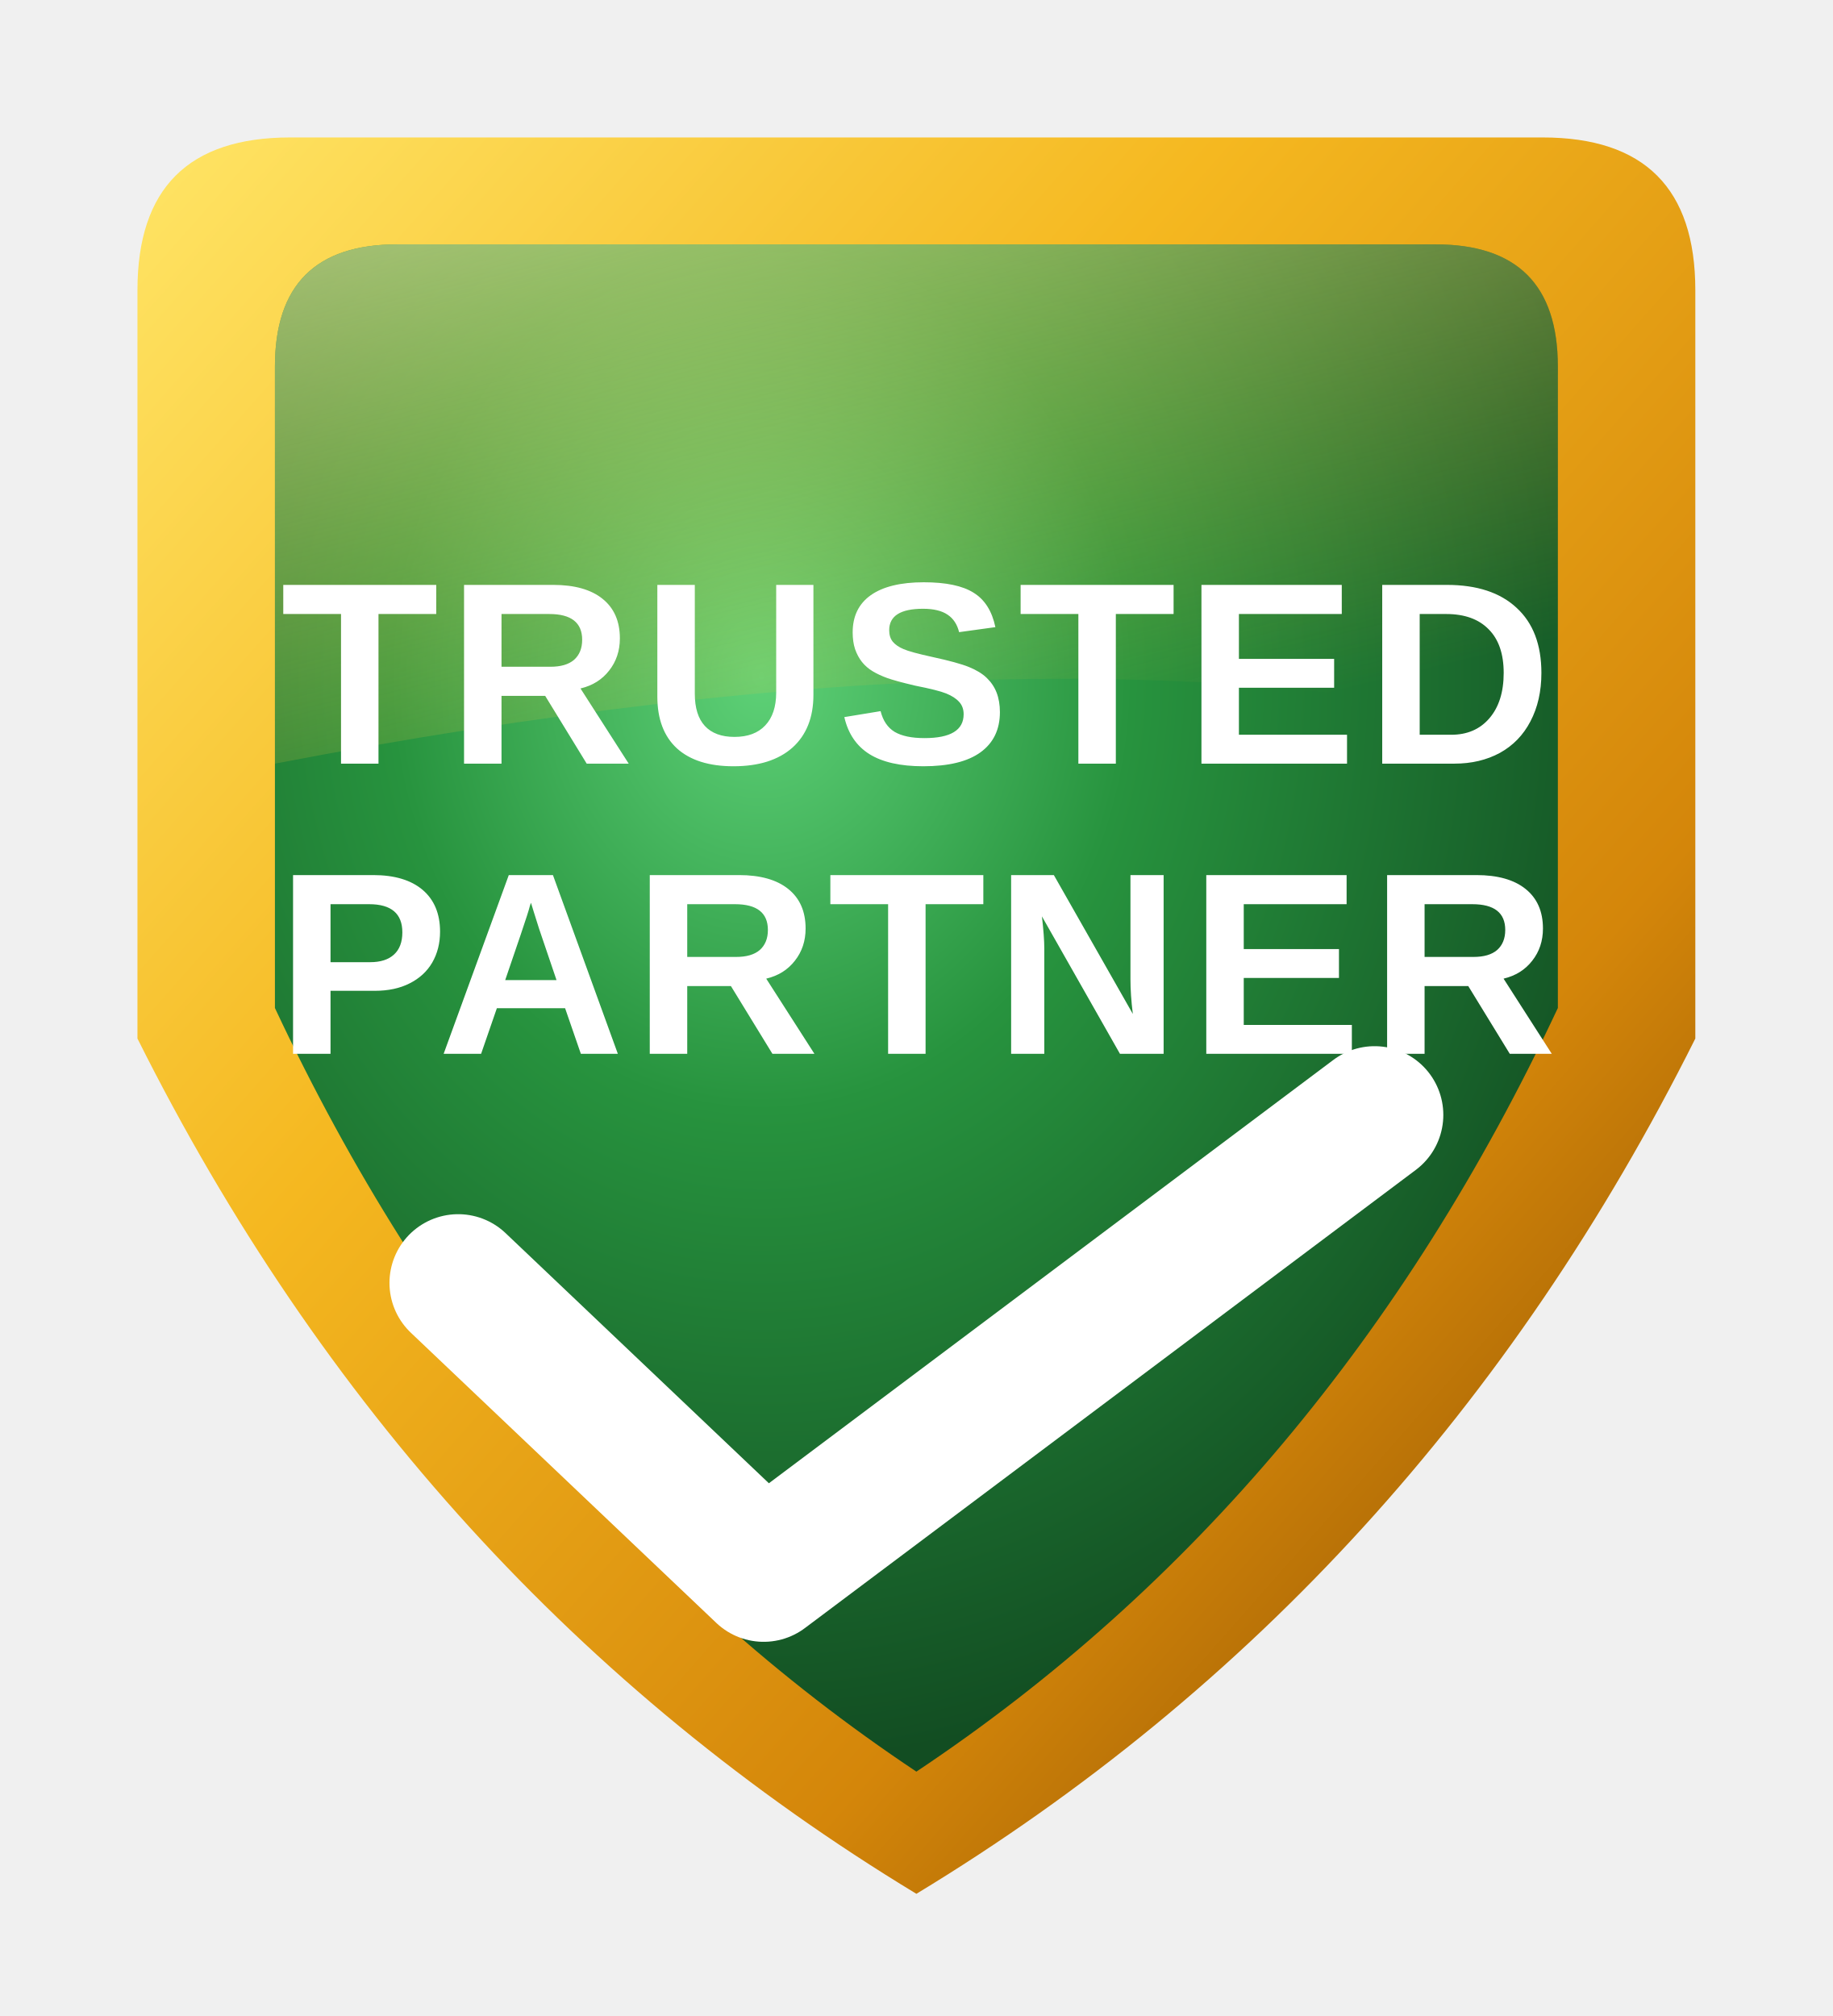
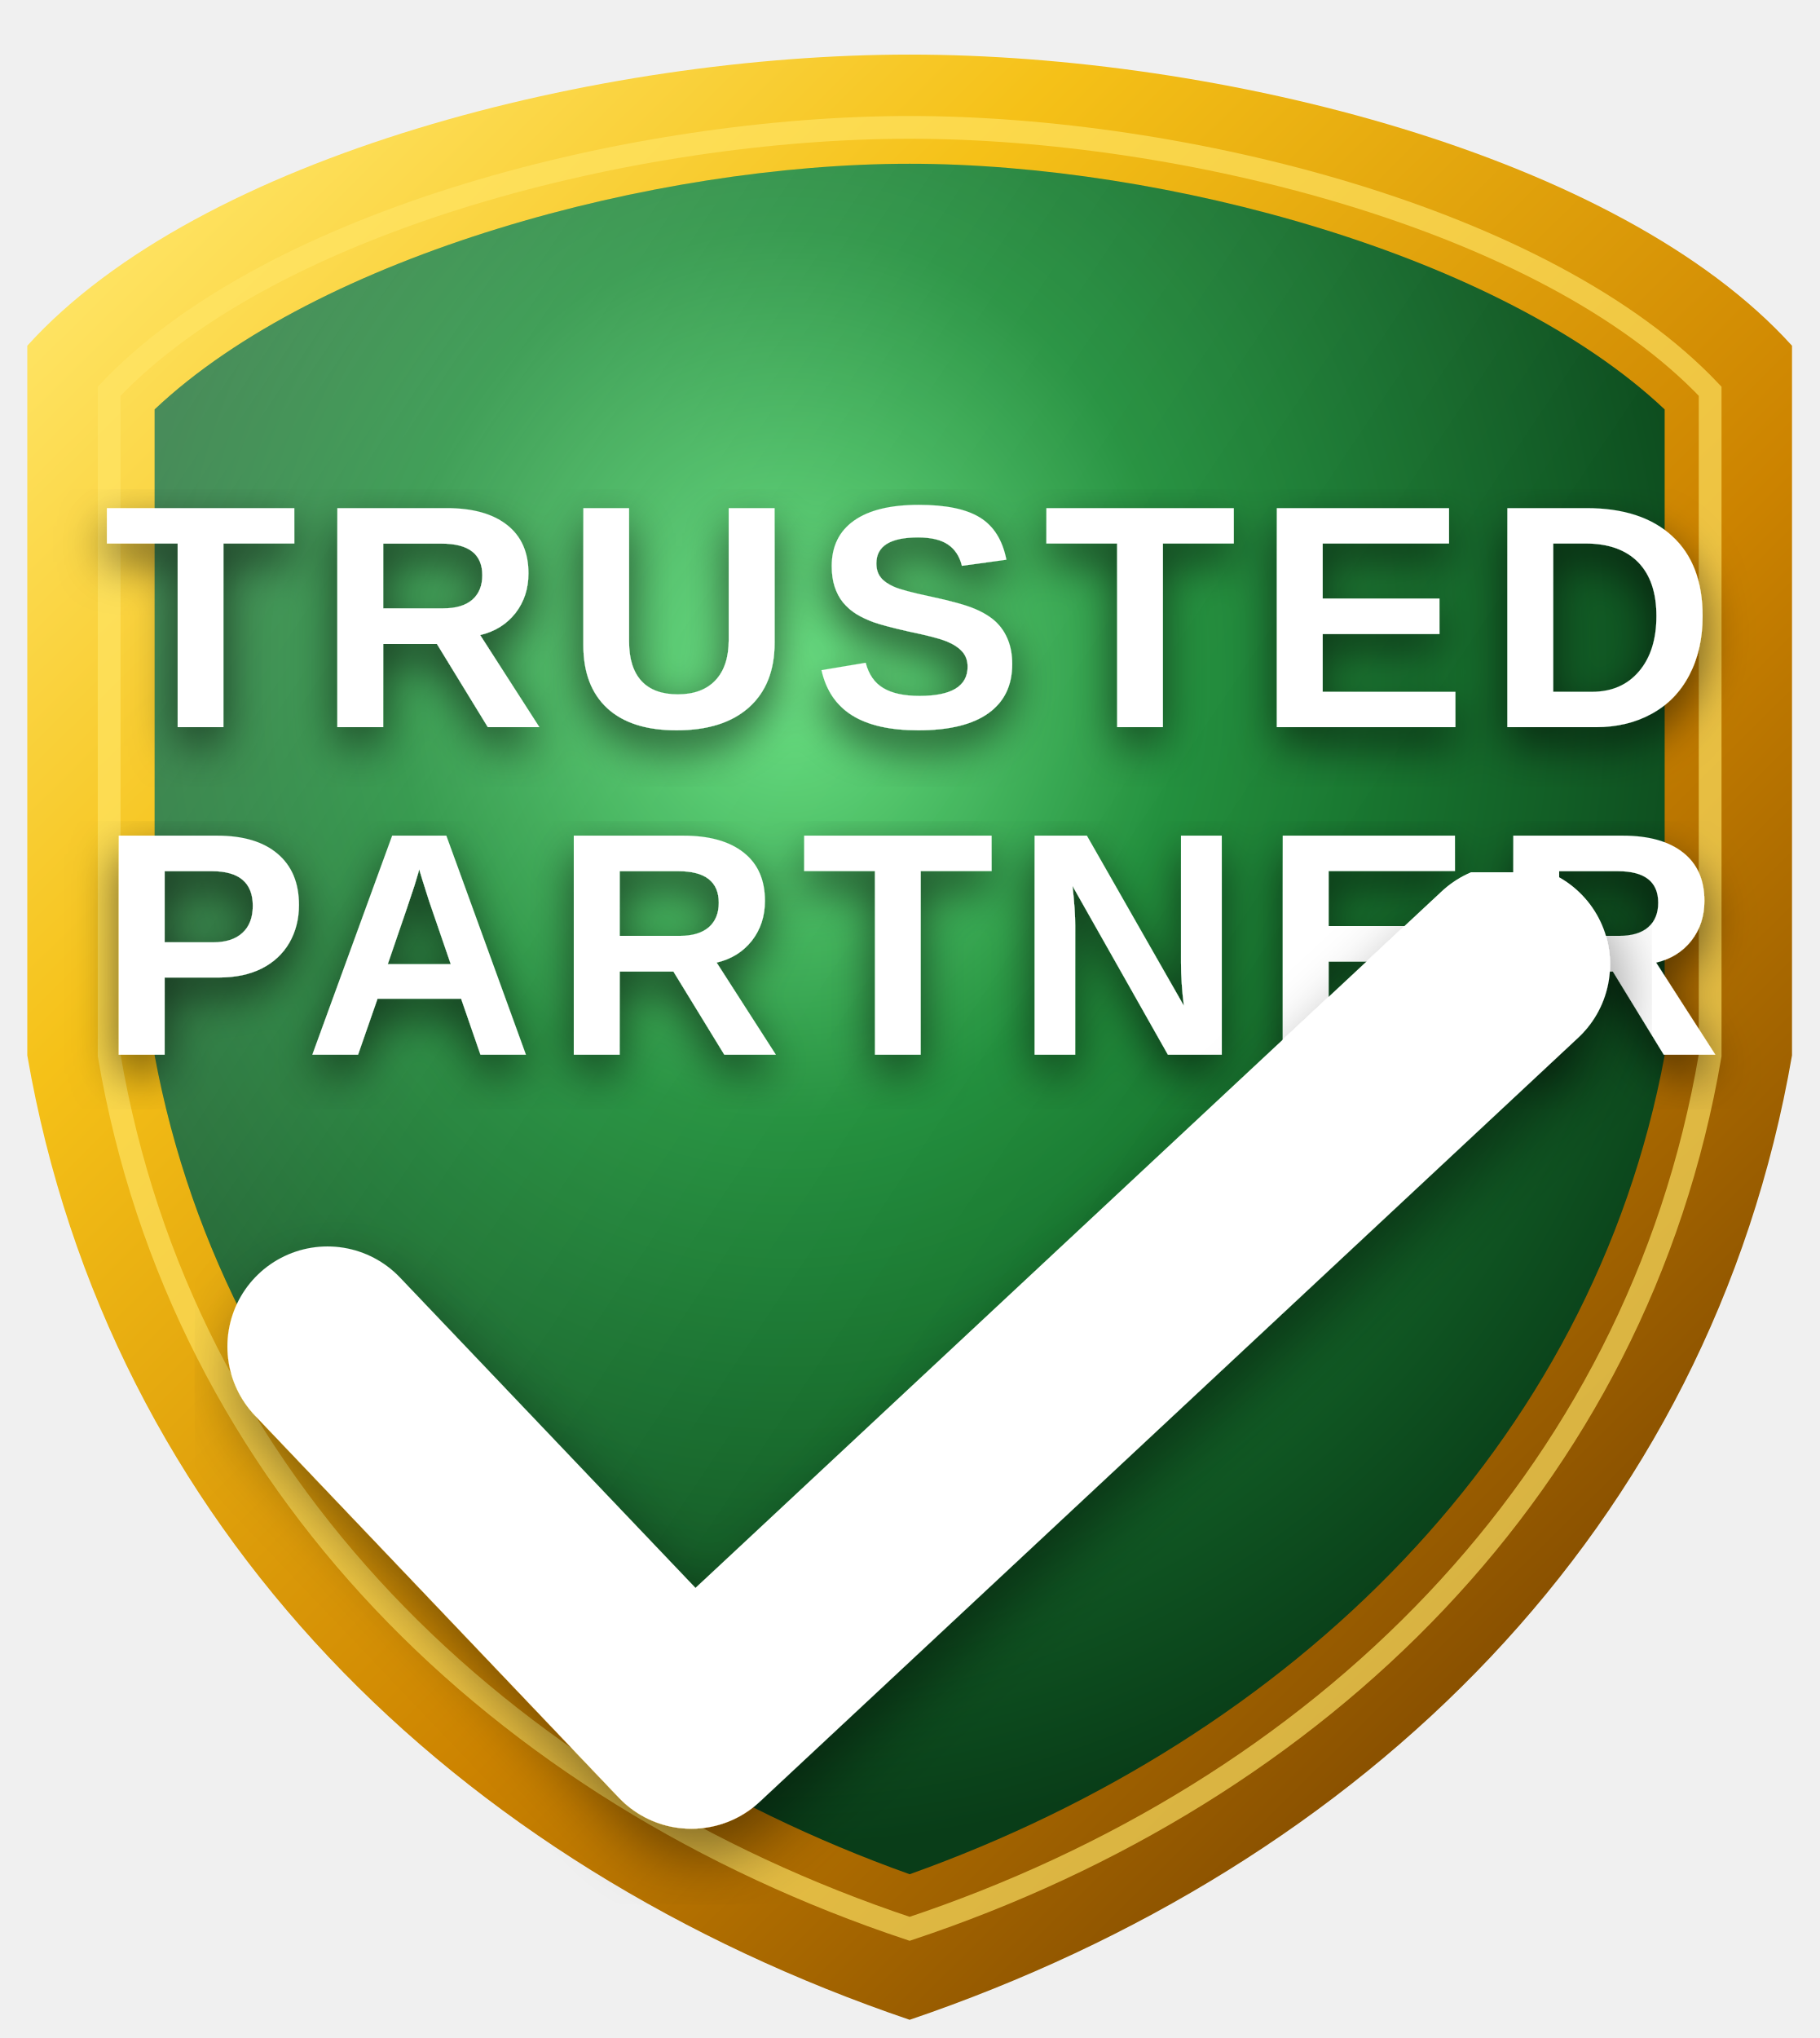
- <svg xmlns="http://www.w3.org/2000/svg" viewBox="0 0 120 132" role="img" aria-label="Trusted Partner">
+ <svg xmlns="http://www.w3.org/2000/svg" viewBox="0 0 200 224" role="img" aria-label="Trusted Partner">
  <defs>
-     <linearGradient id="tp-gold-outer" x1="0%" y1="0%" x2="100%" y2="100%">
+     <linearGradient id="tp-gold" x1="10%" y1="4%" x2="90%" y2="94%">
      <stop offset="0%" stop-color="#FFE566" />
-       <stop offset="35%" stop-color="#F5B820" />
-       <stop offset="70%" stop-color="#D4860A" />
-       <stop offset="100%" stop-color="#7A4400" />
+       <stop offset="25%" stop-color="#F5C118" />
+       <stop offset="60%" stop-color="#CC8300" />
+       <stop offset="100%" stop-color="#6E3C00" />
    </linearGradient>
-     <radialGradient id="tp-green" cx="38%" cy="28%" r="72%">
-       <stop offset="0%" stop-color="#5ED177" />
-       <stop offset="40%" stop-color="#27933E" />
-       <stop offset="100%" stop-color="#124D22" />
+     <radialGradient id="tp-green" cx="42%" cy="30%" r="68%">
+       <stop offset="0%" stop-color="#62E07C" />
+       <stop offset="38%" stop-color="#1F8E3A" />
+       <stop offset="100%" stop-color="#093D18" />
    </radialGradient>
-     <linearGradient id="tp-gold-shine" x1="0%" y1="0%" x2="60%" y2="100%">
-       <stop offset="0%" stop-color="#FFF0A0" stop-opacity="0.6" />
-       <stop offset="100%" stop-color="#F5B820" stop-opacity="0" />
+     <linearGradient id="tp-gloss" x1="8%" y1="5%" x2="70%" y2="52%">
+       <stop offset="0%" stop-color="white" stop-opacity="0.22" />
+       <stop offset="50%" stop-color="white" stop-opacity="0.07" />
+       <stop offset="100%" stop-color="white" stop-opacity="0" />
    </linearGradient>
+     <filter id="tp-tshadow" x="-8%" y="-15%" width="116%" height="140%">
+       <feDropShadow dx="0" dy="2" stdDeviation="2.5" flood-color="black" flood-opacity="0.6" />
+     </filter>
+     <filter id="tp-cshadow" x="-12%" y="-12%" width="124%" height="135%">
+       <feDropShadow dx="1" dy="3" stdDeviation="3.5" flood-color="black" flood-opacity="0.45" />
+     </filter>
  </defs>
-   <path d="M9 19 Q9 9 19 9 L101 9 Q111 9 111 19 L111 68 Q93 104 60 124 Q27 104 9 68 Z" fill="url(#tp-gold-outer)" />
-   <path d="M18 24 Q18 16 26 16 L94 16 Q102 16 102 24 L102 66 Q87 98 60 116 Q33 98 18 66 Z" fill="url(#tp-green)" />
-   <path d="M18 24 Q18 16 26 16 L94 16 Q102 16 102 24 L102 48 Q70 40 18 50 Z" fill="url(#tp-gold-shine)" />
-   <text x="60" y="50" text-anchor="middle" fill="white" font-family="'Arial Black',Arial,Helvetica,sans-serif" font-weight="900" font-size="17" letter-spacing="0.5">TRUSTED</text>
-   <text x="60" y="69" text-anchor="middle" fill="white" font-family="'Arial Black',Arial,Helvetica,sans-serif" font-weight="900" font-size="17" letter-spacing="0.5">PARTNER</text>
-   <path d="M30 84 L50 103 L90 73" stroke="white" stroke-width="9" stroke-linecap="round" stroke-linejoin="round" fill="none" />
+   <path d="M100 6            C 134 6 178 17 197 38            L 197 116            C 188 168 150 205 100 222            C 50  205 12  168 3   116            L 3   38            C 22  17 66  6  100 6 Z" fill="url(#tp-gold)" />
+   <path d="M100 14            C 130 14 170 24 188 43            L 188 116            C 180 163 145 197 100 212            C 55  197 20  163 12  116            L 12  43            C 30  24 70  14 100 14 Z" fill="none" stroke="#FFE566" stroke-width="2.5" opacity="0.65" />
+   <path d="M100 18            C 128 18 165 28 183 45            L 183 116            C 175 159 142 191 100 206            C 58  191 25  159 17  116            L 17  45            C 35  28 72  18 100 18 Z" fill="url(#tp-green)" />
+   <path d="M100 18            C 128 18 165 28 183 45            L 183 116            C 175 159 142 191 100 206            C 58  191 25  159 17  116            L 17  45            C 35  28 72  18 100 18 Z" fill="url(#tp-gloss)" />
+   <text x="100" y="70" text-anchor="middle" dominant-baseline="middle" fill="white" font-family="'Arial Black', 'Franklin Gothic Heavy', Arial, sans-serif" font-weight="900" font-size="35" letter-spacing="2" filter="url(#tp-tshadow)">TRUSTED</text>
+   <text x="100" y="106" text-anchor="middle" dominant-baseline="middle" fill="white" font-family="'Arial Black', 'Franklin Gothic Heavy', Arial, sans-serif" font-weight="900" font-size="35" letter-spacing="2" filter="url(#tp-tshadow)">PARTNER</text>
+   <path d="M 36 148 L 76 190 L 166 106" stroke="white" stroke-width="22" stroke-linecap="round" stroke-linejoin="round" fill="none" filter="url(#tp-cshadow)" />
</svg>
